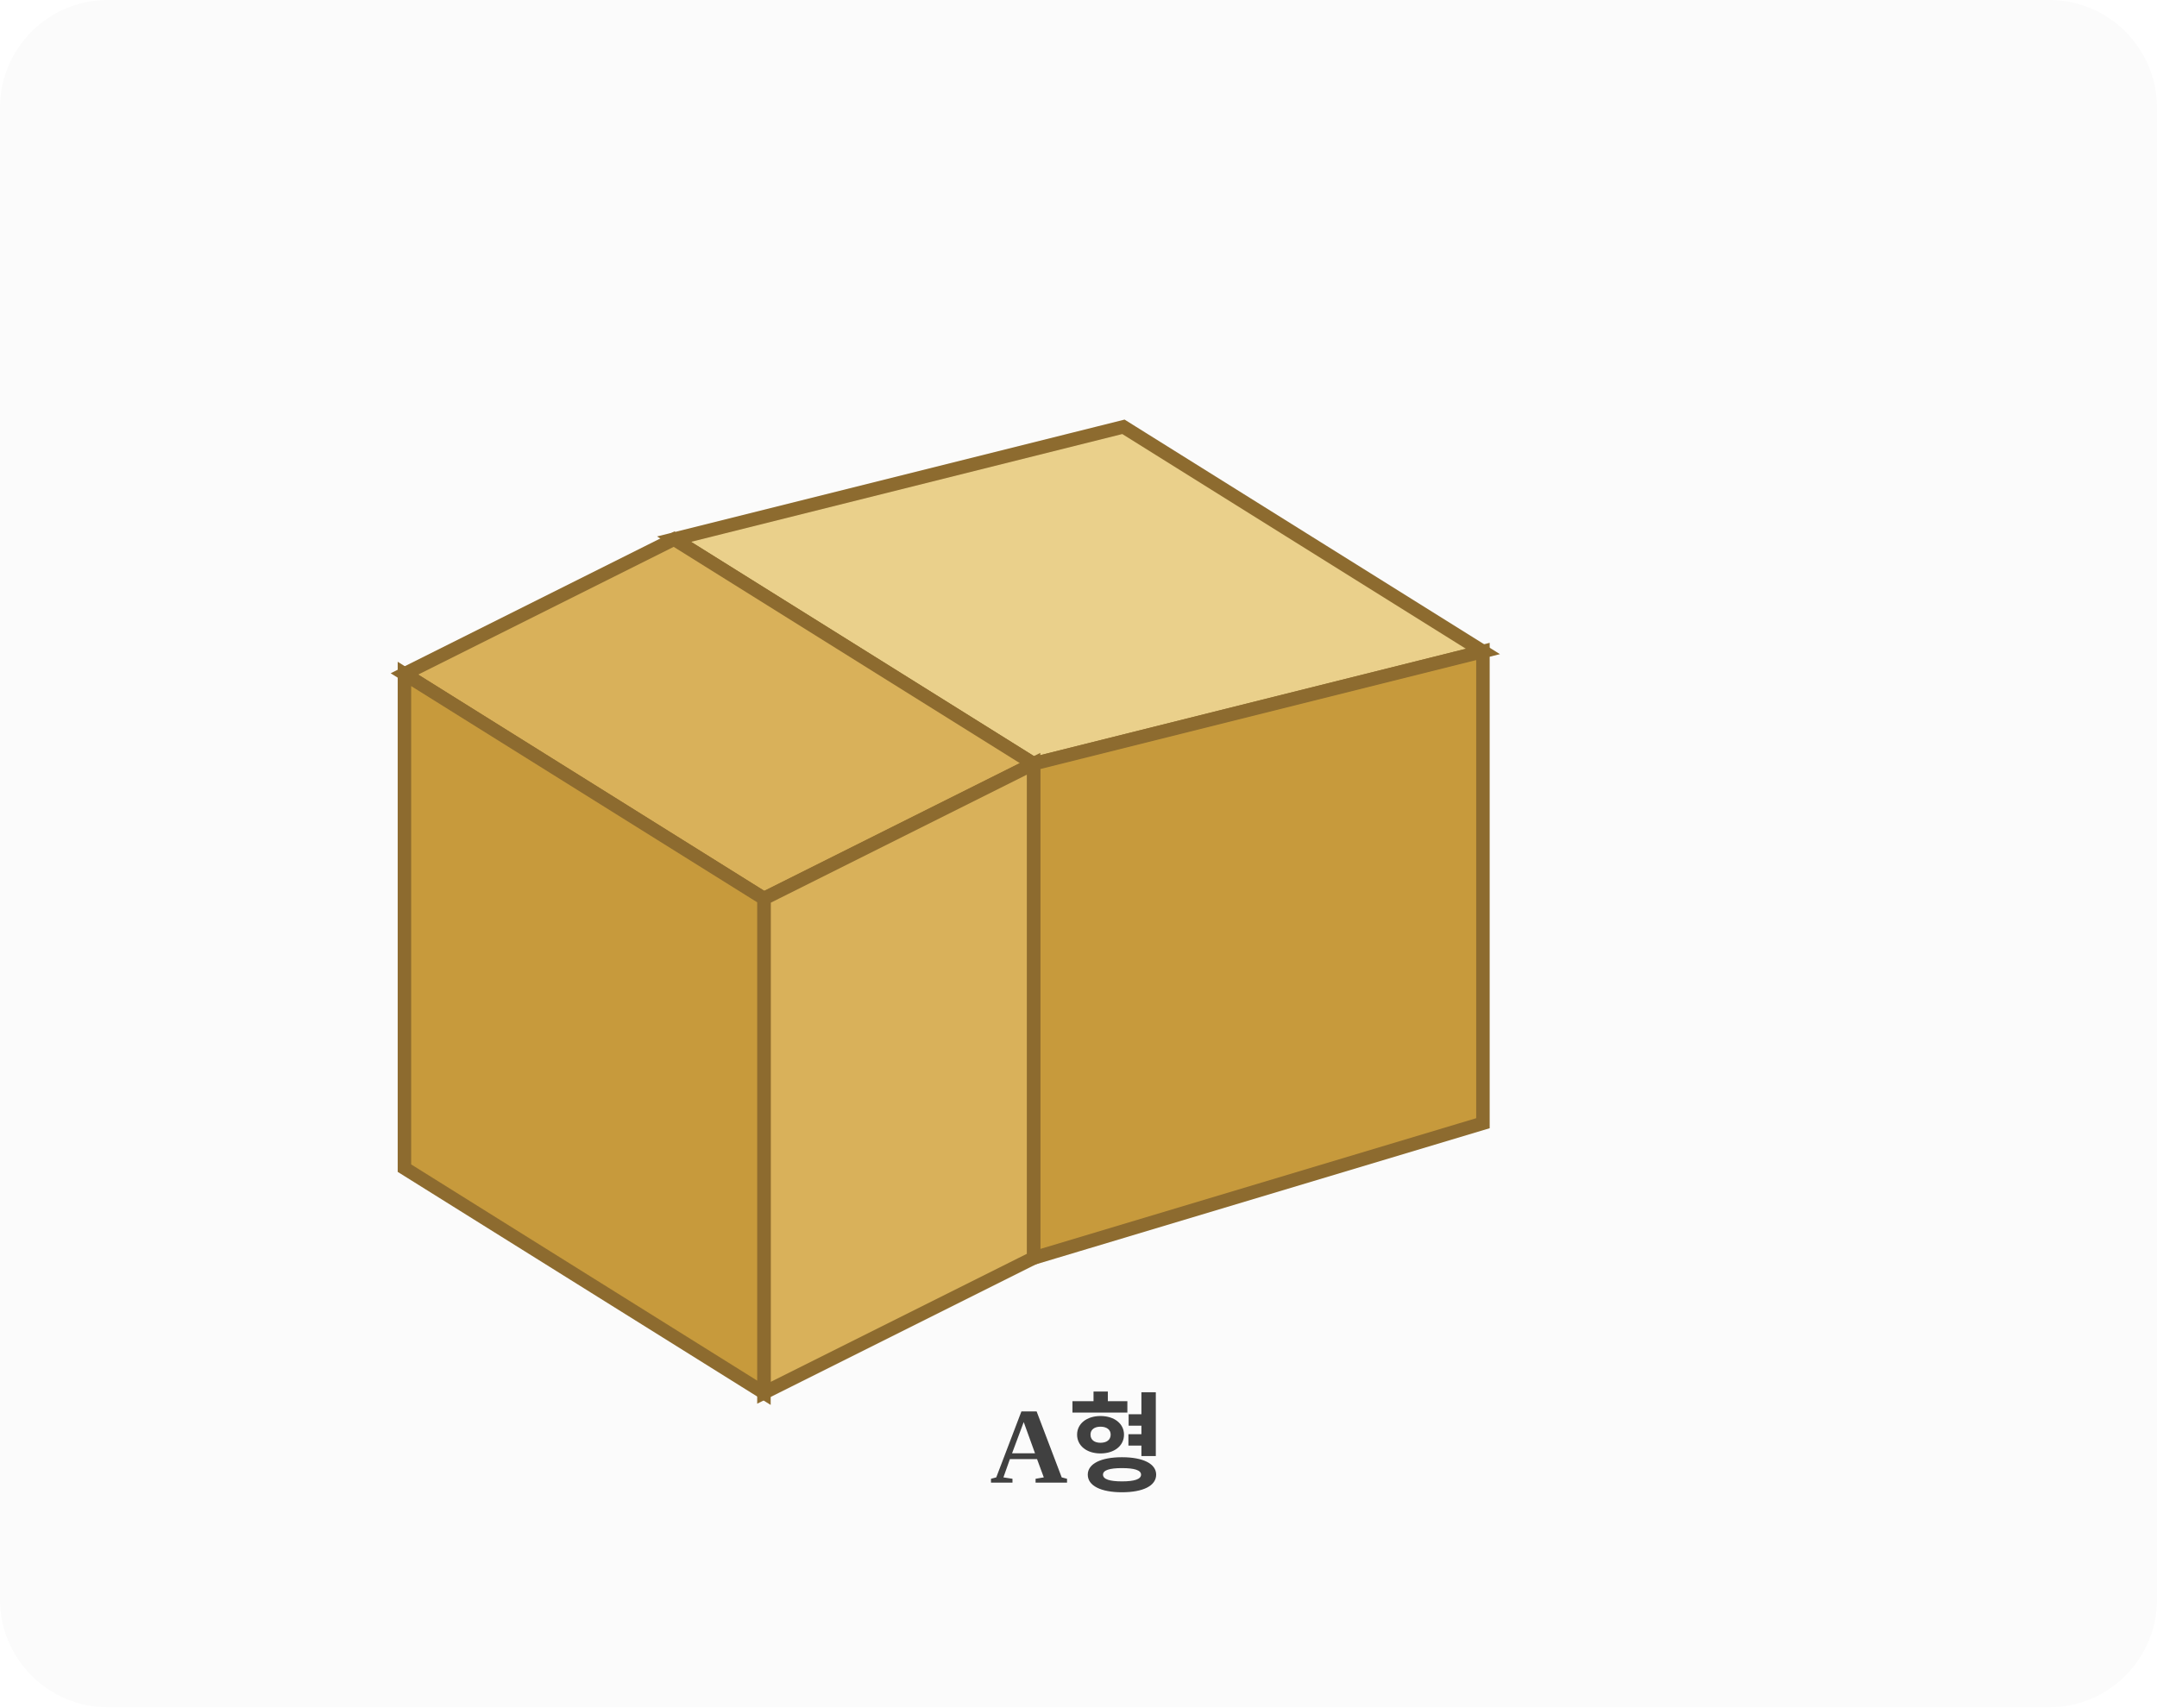
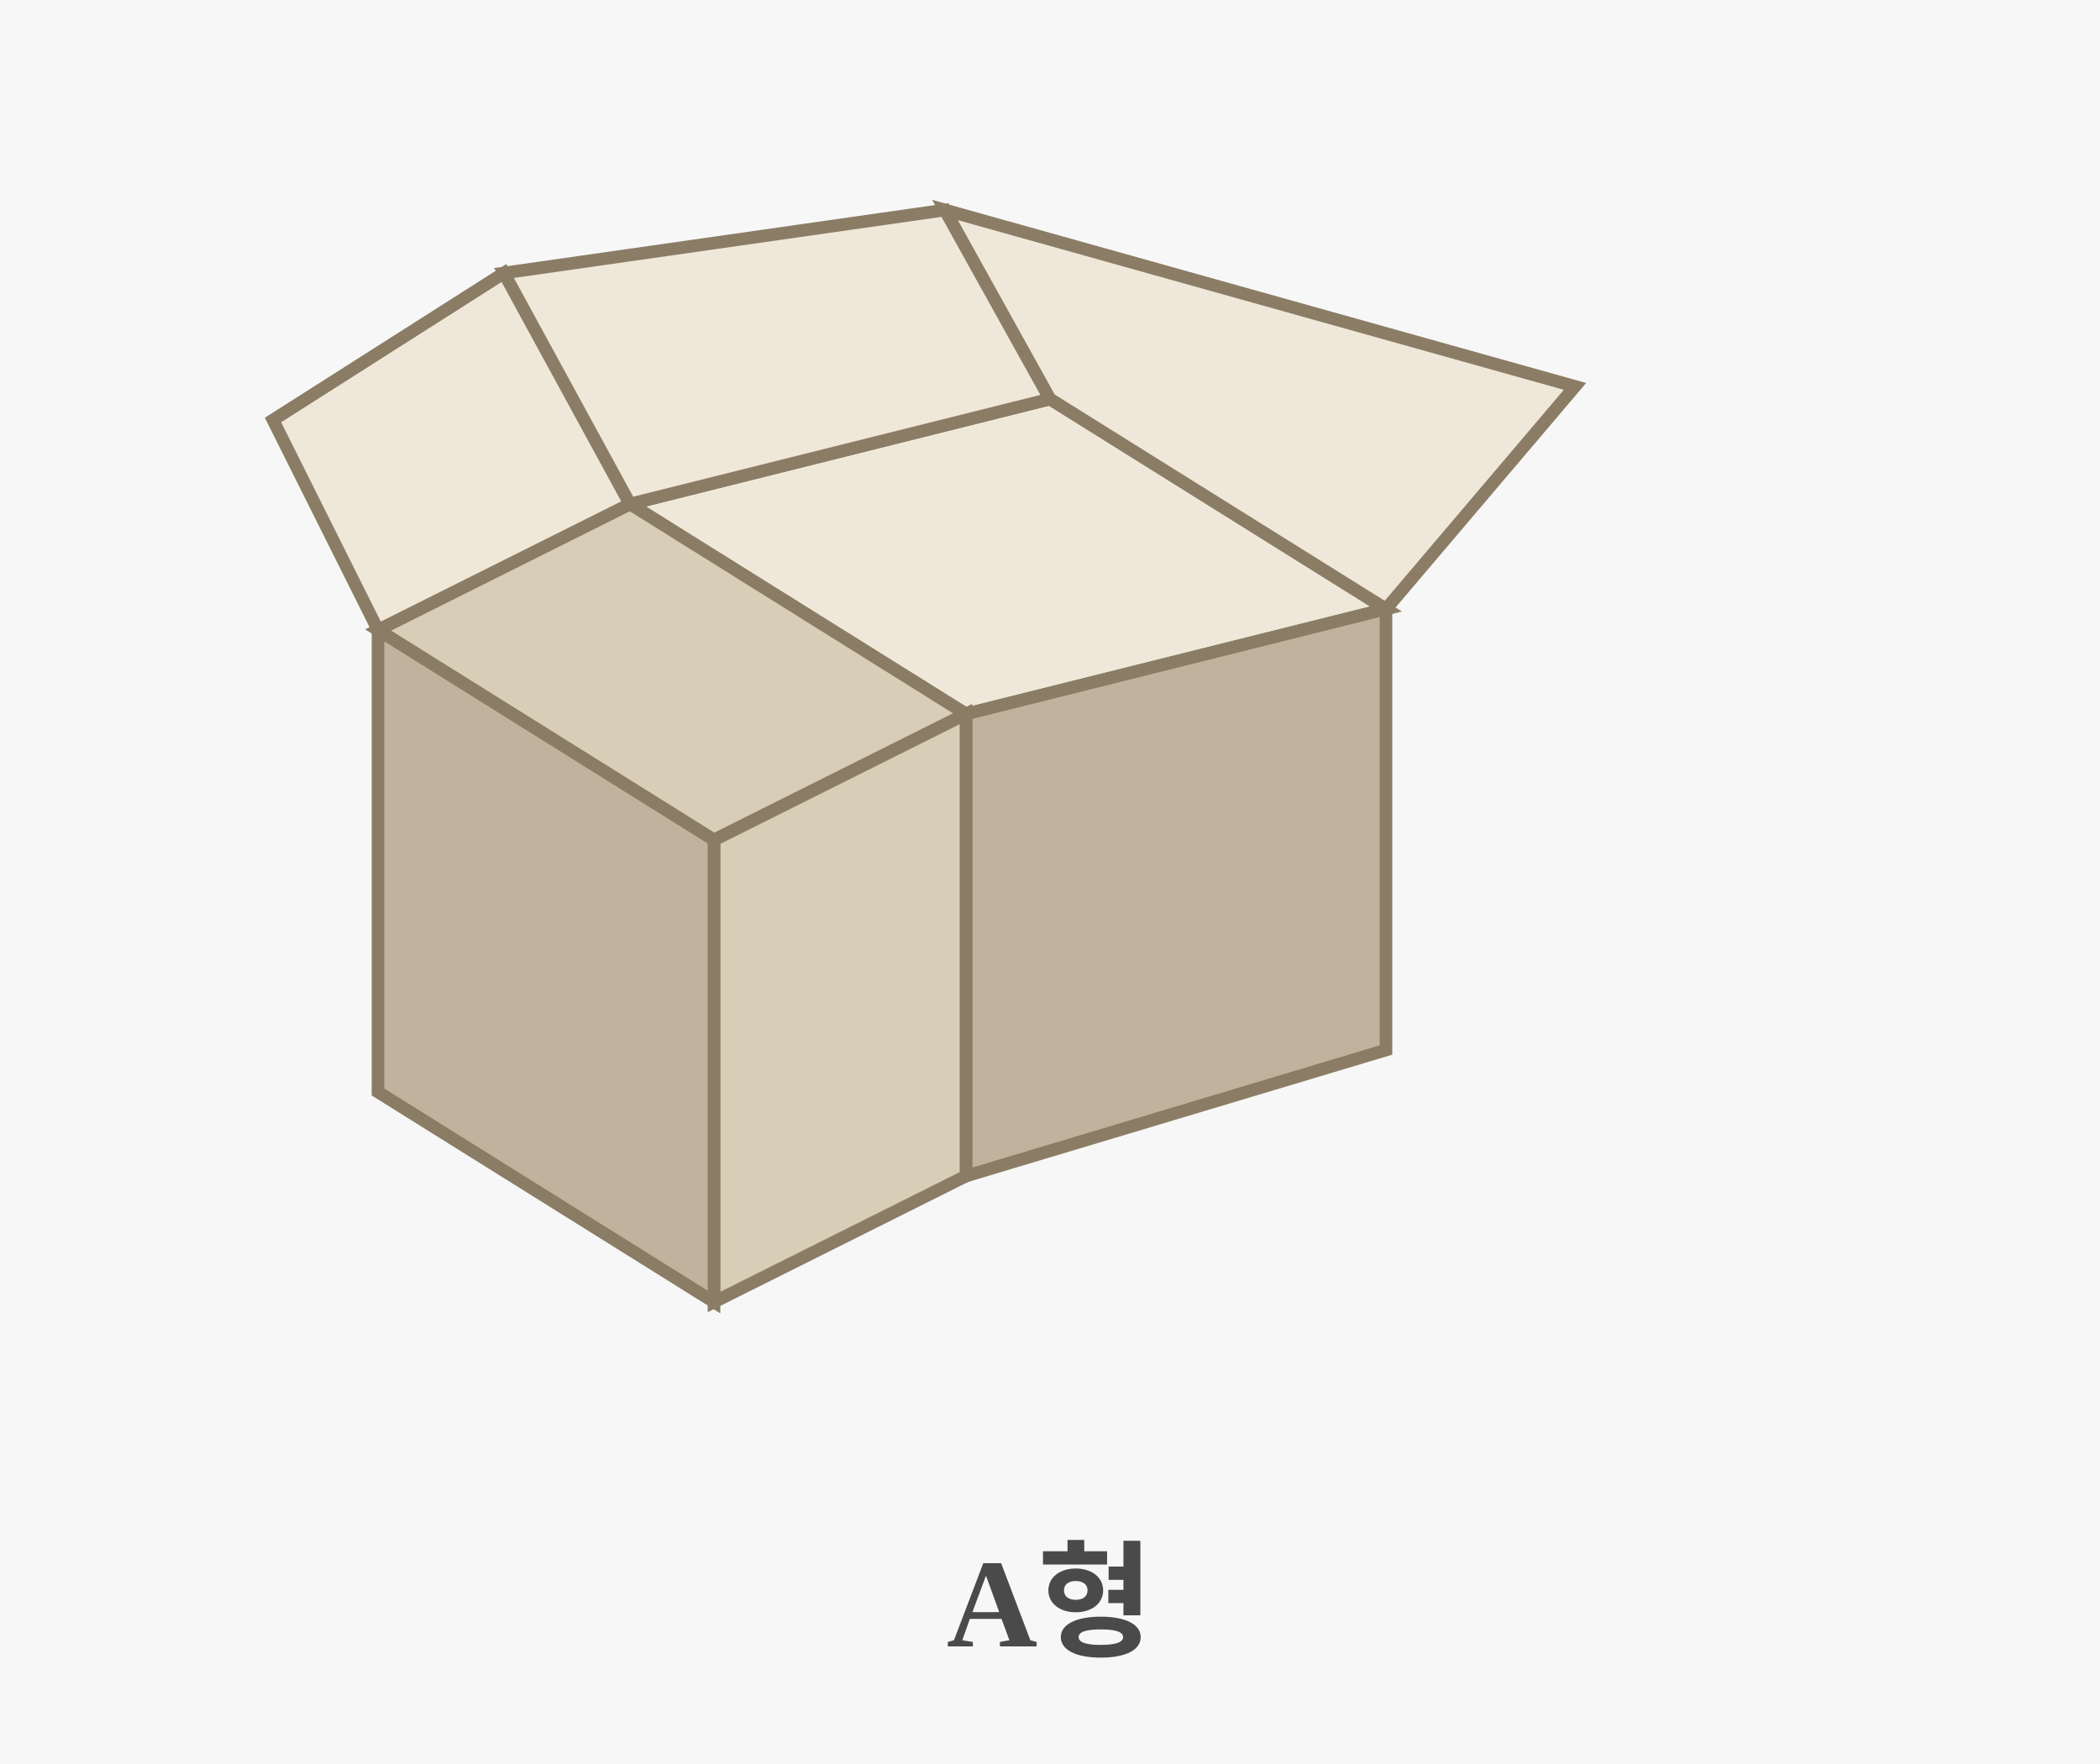
- <svg xmlns="http://www.w3.org/2000/svg" width="480" height="380" viewBox="0 0 480 380">
-   <rect width="480" height="380" rx="24" fill="#fbfbfb" />
-   <polygon points="150,120 250,95 330,145 230,170" fill="#ead08b" stroke="#8d6b2f" stroke-width="3" />
-   <polygon points="90,150 150,120 230,170 170,200" fill="#d9b15a" stroke="#8d6b2f" stroke-width="3" />
-   <polygon points="230,170 330,145 330,250 230,280" fill="#c79a3c" stroke="#8d6b2f" stroke-width="3" />
-   <polygon points="170,200 230,170 230,280 170,310" fill="#d9b15a" stroke="#8d6b2f" stroke-width="3" />
-   <polygon points="90,150 170,200 170,310 90,260" fill="#c79a3c" stroke="#8d6b2f" stroke-width="3" />
-   <text x="240" y="330" text-anchor="middle" font-size="24" font-weight="800" fill="#404040">A형</text>
+ <svg xmlns="http://www.w3.org/2000/svg" width="500" height="420" viewBox="0 0 500 420">
+   <rect width="500" height="420" fill="#f7f7f7" />
+   <polygon points="150,120 250,95 330,145 230,170" fill="#efe8da" stroke="#8b7d65" stroke-width="3" />
+   <polygon points="90,150 150,120 230,170 170,200" fill="#d8cdb7" stroke="#8b7d65" stroke-width="3" />
+   <polygon points="230,170 330,145 330,250 230,280" fill="#c0b39d" stroke="#8b7d65" stroke-width="3" />
+   <polygon points="170,200 230,170 230,280 170,310" fill="#d8cdb7" stroke="#8b7d65" stroke-width="3" />
+   <polygon points="90,150 170,200 170,310 90,260" fill="#c0b39d" stroke="#8b7d65" stroke-width="3" />
+   <polygon points="90,150 150,120 120,65 65,100" fill="#efe8da" stroke="#8b7d65" stroke-width="3" />
+   <polygon points="150,120 250,95 225,50 120,65" fill="#efe8da" stroke="#8b7d65" stroke-width="3" />
+   <polygon points="250,95 330,145 375,92 225,50" fill="#efe8da" stroke="#8b7d65" stroke-width="3" />
+   <text x="250" y="392" text-anchor="middle" font-size="30" font-weight="700" fill="#4a4a4a">A형</text>
</svg>
